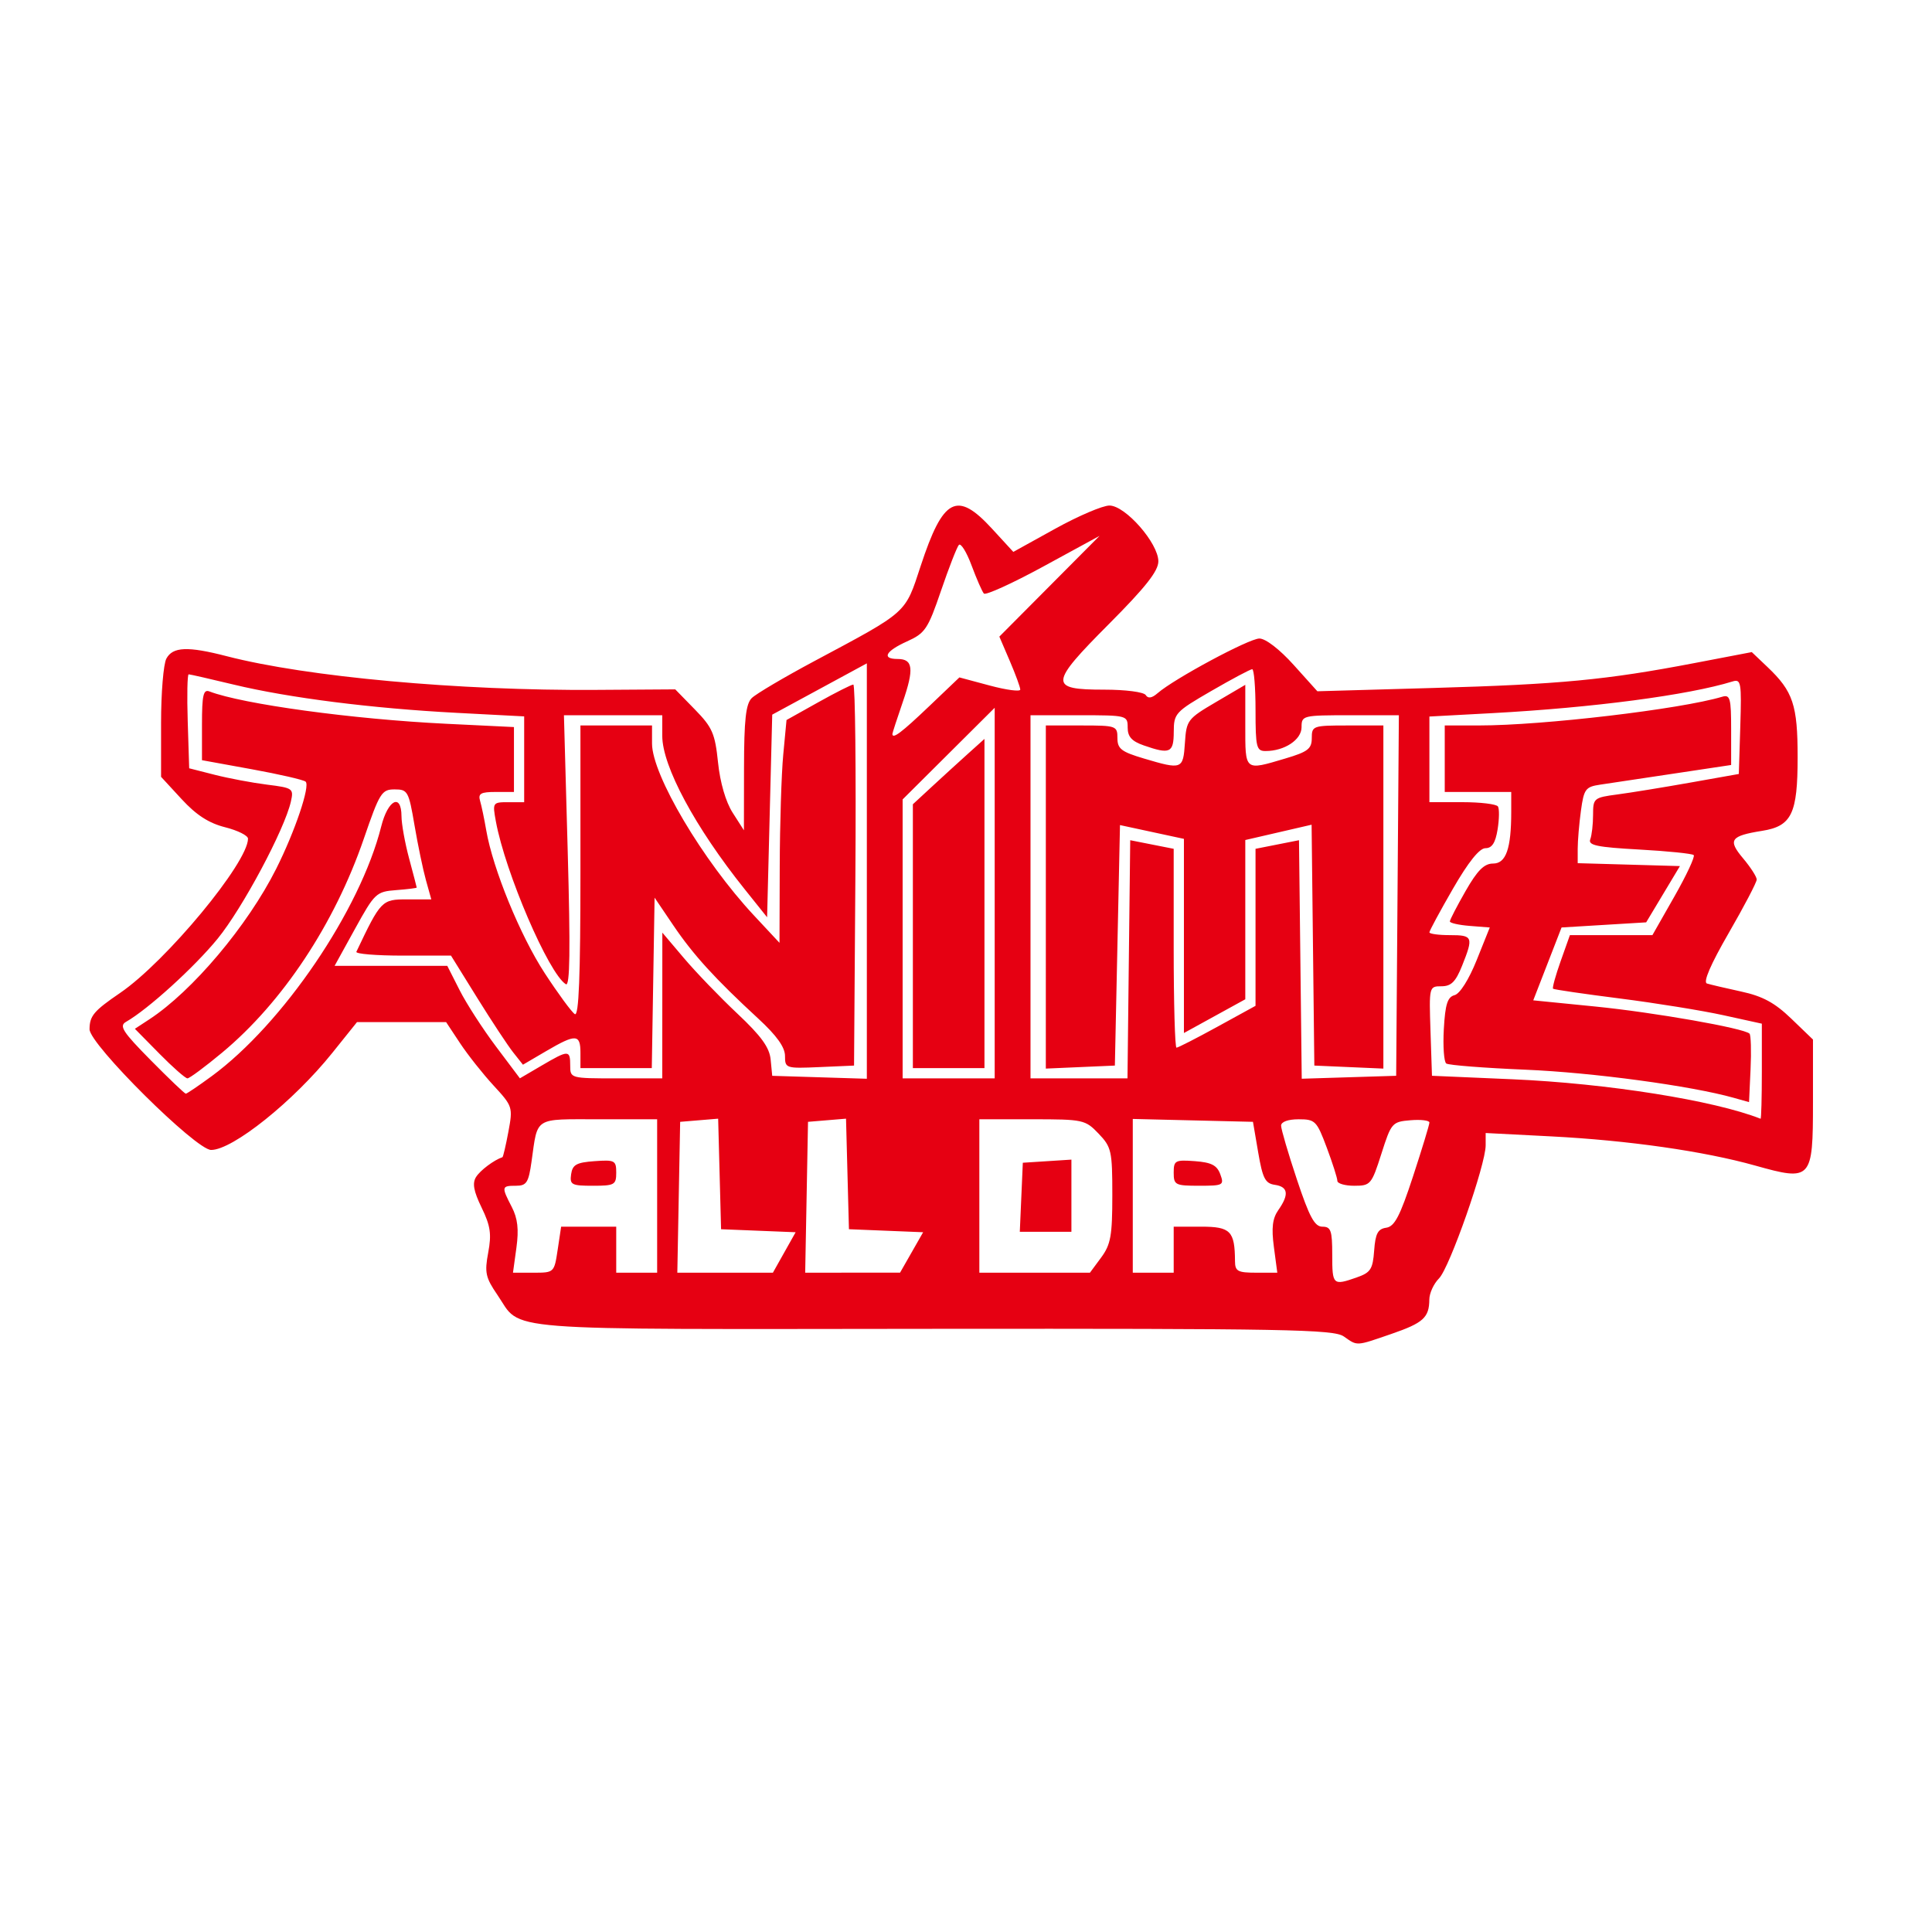
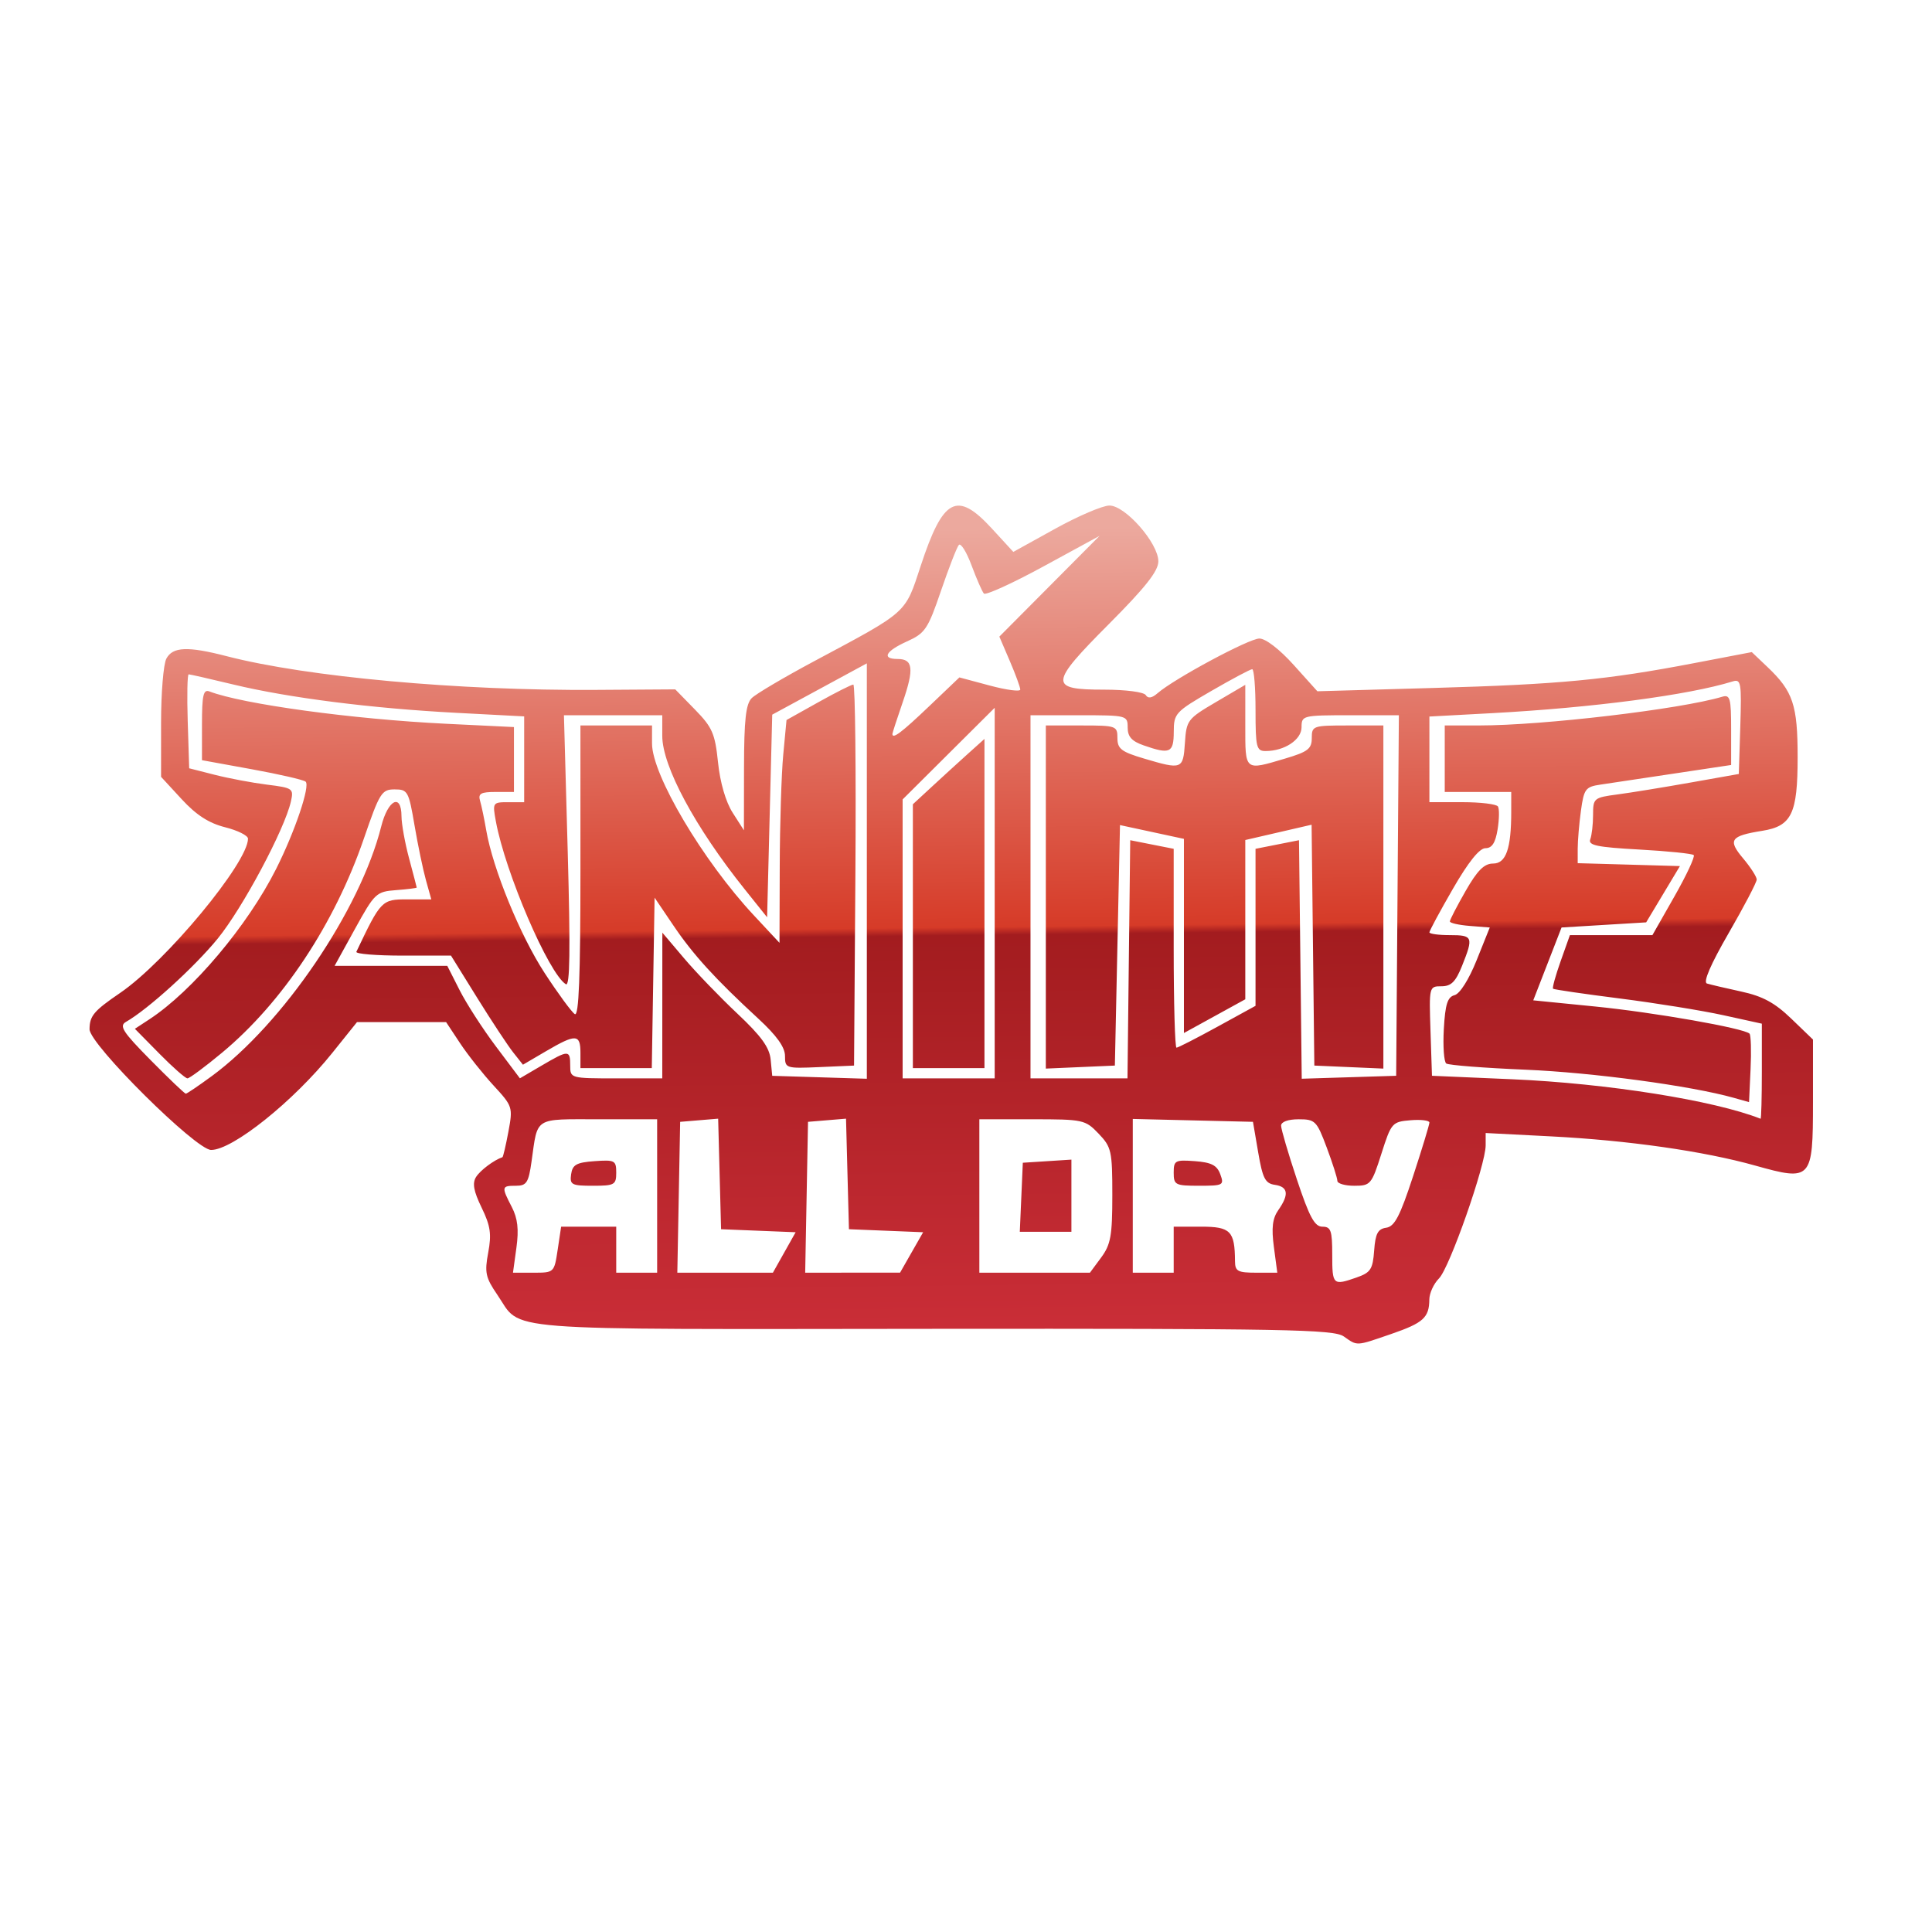
- <svg xmlns="http://www.w3.org/2000/svg" version="1.1" id="Layer_1" x="0px" y="0px" width="280px" height="280px" viewBox="0 0 280 280" enable-background="new 0 0 280 280" xml:space="preserve">
+ <svg xmlns="http://www.w3.org/2000/svg" xmlns:xlink="http://www.w3.org/1999/xlink" version="1.1" id="Layer_1" x="0px" y="0px" width="280px" height="280px" viewBox="0 0 280 280" enable-background="new 0 0 280 280" xml:space="preserve">
  <defs id="defs216276">
- 	
- 	
- 	
- </defs>
+     <linearGradient id="linearGradient1">
+       <stop style="stop-color:#eca99e;stop-opacity:1;" offset="0" id="stop1" />
+       <stop style="stop-color:#d63b28;stop-opacity:1;" offset="0.49" id="stop3" />
+       <stop style="stop-color:#a31c1f;stop-opacity:1;" offset="0.5" id="stop4" />
+       <stop style="stop-color:#cb2e38;stop-opacity:1;" offset="1" id="stop2" />
+     </linearGradient>
+     <linearGradient xlink:href="#linearGradient1" id="linearGradient2" x1="128.746" y1="76.78" x2="130.154" y2="194.569" gradientUnits="userSpaceOnUse" />
+   </defs>
  <g id="layer2" />
  <g id="layer1" />
  <path style="fill:#000000" d="m -940.626,418.918 v -74 h 341.5 341.5 v 74 74 h -341.5 -341.5 z m 278.761,12.75 0.261,-43.75 h 16.989 16.989 v -10.5 -10.5 h -47 -47 v 10.5 10.5 h 17 17 v 44.03 44.03 l 12.75,-0.28 12.75,-0.28 z m 149.56,40 c 0.875,-2.337 5.919,-16.625 11.207,-31.75 5.288,-15.125 13.183,-37.597 17.544,-49.938 4.361,-12.341 7.929,-22.579 7.929,-22.75 0,-0.172 -6.021,-0.312 -13.38,-0.312 h -13.38 l -11.787,34.75 c -13.745,40.523 -13.299,39.25 -13.765,39.25 -0.199,0 -5.947,-16.647 -12.775,-36.994 l -12.414,-36.994 -13.25,-0.006 c -7.988,-0.004 -13.25,0.383 -13.25,0.974 0,0.539 0.658,2.676 1.461,4.75 0.804,2.074 8.692,24.92 17.529,50.77 8.837,25.85 16.559,48.237 17.16,49.75 l 1.092,2.75 h 14.243 14.243 l 1.592,-4.25 z M -717.182,304.98 c -14.624,-2.302 -23.112,-10.672 -27.167,-26.79 -2.141,-8.509 -2.512,-52.159 -0.524,-61.666 2.619,-12.526 8.805,-21.828 17.419,-26.193 9.647,-4.888 27.659,-5.306 38.236,-0.887 8.697,3.634 16.059,13.949 18.646,26.125 1.577,7.424 2.311,42.569 1.104,52.849 -2.424,20.642 -9.043,30.953 -22.463,34.991 -5.875,1.768 -18.862,2.576 -25.25,1.57 z m 17.135,-17.947 c 6.939,-4.232 8.816,-14.699 8.167,-45.548 -0.519,-24.66 -1.564,-30.101 -6.734,-35.054 -2.564,-2.457 -3.873,-2.915 -8.448,-2.96 -13.17,-0.128 -16.526,8.593 -16.526,42.947 0,33.761 3.23,42.354 15.96,42.456 2.699,0.022 5.732,-0.715 7.58,-1.842 z m -181.478,11.636 c -0.572,-2.888 -4.639,-25.05 -9.039,-49.25 -4.4,-24.2 -8.689,-47.6 -9.531,-52 -0.842,-4.4 -1.532,-8.113 -1.532,-8.25 -9e-5,-0.138 4.941,-0.25 10.981,-0.25 10.575,0 10.999,0.083 11.474,2.25 0.271,1.238 1.837,11.475 3.479,22.75 1.642,11.275 4.202,28.825 5.688,39 1.486,10.175 2.981,18.83 3.324,19.234 0.342,0.404 3.453,-17.146 6.914,-39 3.461,-21.854 6.532,-40.746 6.824,-41.984 0.512,-2.163 0.954,-2.25 11.405,-2.25 10.455,0 10.893,0.086 11.392,2.25 0.286,1.238 3.24,19.575 6.564,40.75 3.324,21.175 6.308,39.175 6.63,40 0.419,1.074 12.822,-75.785 13.272,-82.25 0.029,-0.412 5.038,-0.75 11.132,-0.75 h 11.079 l -0.57,2.75 c -0.314,1.512 -4.842,26.375 -10.064,55.25 -5.222,28.875 -9.734,53.513 -10.028,54.75 -0.52,2.19 -0.879,2.25 -13.515,2.25 -9.715,0 -12.982,-0.314 -12.986,-1.25 -0.003,-0.688 -1.308,-9.575 -2.9,-19.75 -1.592,-10.175 -4.385,-28.282 -6.206,-40.238 -1.821,-11.956 -3.598,-21.406 -3.949,-21 -0.35,0.406 -2.3,11.763 -4.333,25.238 -2.033,13.475 -4.862,31.812 -6.286,40.75 l -2.59,16.25 h -12.794 -12.794 z m 262.898,-52.25 v -57.5 h 25.319 c 28.63,0 32.578,0.651 39.412,6.502 5.613,4.805 8.269,11.992 8.269,22.377 0,14.047 -4.2,22.453 -13.332,26.684 -4.083,1.892 -4.688,2.466 -3.117,2.96 12.943,4.069 14.25,6.674 15.914,31.707 1.108,16.672 1.512,19.248 3.426,21.836 l 2.17,2.934 h -12.991 -12.991 l -0.941,-3.75 c -0.518,-2.062 -1.173,-10.539 -1.457,-18.837 -0.791,-23.15 -2.478,-25.714 -17.282,-26.26 l -9.397,-0.347 v 24.597 24.597 h -11.5 -11.5 z m 42.41,-9.526 c 5.116,-2.591 7.021,-6.277 7.375,-14.274 0.546,-12.335 -3.847,-16.487 -18.398,-17.386 l -8.387,-0.518 v 17.205 17.205 l 8.25,-0.379 c 4.537,-0.208 9.56,-1.042 11.16,-1.853 z m 87.59,9.526 v -57.5 h 11.5 11.5 v 48 48 h 20.5 20.5 v 9.5 9.5 h -32 -32 z m 117,0.112 v -57.57 l 19.75,-0.271 c 23.675,-0.325 30.591,0.348 36.943,3.594 8.803,4.498 13.865,11.746 17.017,24.363 1.332,5.331 1.686,11.346 1.665,28.271 -0.029,24.101 -1.16,31.691 -6.2,41.617 -3.721,7.329 -7.026,10.499 -14.676,14.075 -5.975,2.794 -6.101,2.807 -30.25,3.147 l -24.25,0.342 z m 43.678,37.836 c 7.178,-5.22 9.905,-18.783 9.038,-44.948 -0.584,-17.619 -2.03,-23.977 -6.564,-28.851 -3.505,-3.767 -6.118,-4.674 -15.393,-5.342 l -7.759,-0.559 v 41.225 41.225 l 8.928,-0.349 c 7.045,-0.276 9.523,-0.782 11.75,-2.401 z M -896.126,122.039 c -8.802,-4.038 -15.067,-14.319 -14.299,-23.465 0.269,-3.208 7.96,-26.885 20.352,-62.657 l 19.919,-57.5 5.014,-5.055 c 8.204,-8.271 20.008,-9.862 29.95,-4.035 5.345,3.132 5.481,3.329 32.555,47.091 9.528,15.4 17.634,28.359 18.014,28.798 0.38,0.439 5.553,-13.286 11.496,-30.5 5.943,-17.214 11.855,-33.407 13.138,-35.986 4.002,-8.041 12.264,-12.827 22.08,-12.79 13.709,0.052 24.207,10.513 24.26,24.171 0.023,5.904 0.993,2.931 -31.667,96.985 -9.449,27.211 -11.135,30.178 -19.578,34.456 -4.346,2.202 -6.084,2.515 -12.246,2.204 -5.867,-0.296 -8.079,-0.917 -12.084,-3.393 -4.544,-2.808 -6.549,-5.678 -27.403,-39.223 -12.375,-19.906 -22.74,-36.2 -23.033,-36.208 -0.293,-0.008 -5.416,14.048 -11.385,31.235 -5.969,17.188 -11.646,32.831 -12.617,34.763 -4.265,8.493 -11.818,12.943 -21.965,12.943 -4.185,0 -7.925,-0.653 -10.5,-1.835 z m 214.668,-0.725 c -8.421,-4.196 -13.168,-12.052 -13.168,-21.788 0,-4.501 3.505,-15.575 20.024,-63.278 14.701,-42.451 20.777,-58.754 22.858,-61.326 4.387,-5.425 12.104,-9.004 19.417,-9.004 7.48,0 13.149,2.54 18.235,8.169 8.08,8.944 8.483,16.017 1.966,34.496 -2.475,7.018 -4.5,12.889 -4.5,13.048 0,0.158 12.732,0.288 28.294,0.288 h 28.294 l 5.871,-17.25 c 3.229,-9.488 6.945,-19.725 8.258,-22.75 4.658,-10.734 12.173,-15.94 23.065,-15.978 7.316,-0.026 11.418,1.459 16.6,6.008 5.779,5.074 7.991,10.213 7.952,18.47 -0.031,6.476 -1.438,11.006 -18.789,60.5 -10.316,29.425 -19.163,54.905 -19.662,56.623 -1.28,4.413 -8.565,12.328 -13.343,14.499 -4.695,2.133 -12.983,2.42 -18.923,0.656 -6.26,-1.859 -13.106,-9.217 -15.165,-16.297 -2.052,-7.059 -1.618,-10.12 3.574,-25.175 2.186,-6.34 3.975,-12.152 3.975,-12.916 0,-1.152 -4.755,-1.389 -27.871,-1.389 h -27.871 l -6.789,19.75 c -9.666,28.12 -11.105,30.543 -21.171,35.632 -5.137,2.597 -14.851,2.144 -21.131,-0.985 z m 215.261,0.223 c -6.332,-2.948 -11.029,-8.516 -13.071,-15.495 -2.022,-6.91 -1.473,-10.207 4.601,-27.624 7.464,-21.403 22.217,-64.049 28.651,-82.823 6.389,-18.64 9.621,-23.674 17.717,-27.593 5.838,-2.826 15.484,-2.838 21.294,-0.025 5.898,2.855 10.965,8.808 12.823,15.063 2.253,7.588 2.034,9.376 -2.945,23.993 -2.476,7.268 -4.388,13.316 -4.25,13.44 0.138,0.124 17.127,-10.541 37.752,-23.699 45.415,-28.974 45.198,-28.855 52.787,-28.855 19.386,0 30.615,20.766 19.87,36.746 -2.724,4.051 -7.177,7.245 -32.376,23.225 -16.07,10.191 -30.011,19.022 -30.981,19.625 -1.548,0.964 0.24,3.188 14.718,18.309 20.058,20.949 21.489,23.122 21.458,32.594 -0.047,14.593 -9.735,24.427 -24.113,24.478 -10.395,0.037 -12.85,-1.895 -43.817,-34.478 -15.158,-15.95 -27.895,-29.107 -28.304,-29.238 -0.409,-0.131 -4.789,11.516 -9.733,25.882 -7.674,22.296 -9.542,26.747 -12.761,30.404 -7.541,8.567 -18.906,10.92 -29.32,6.071 z M -596.902,-72.691 c -0.335,-0.335 -0.647,-26.66 -0.694,-58.5 l -0.086,-57.891 h 169.543 169.543 l -0.047,57.001 c -0.026,31.35 -0.306,57.675 -0.622,58.5 -0.508,1.324 -20.214,1.5 -168.802,1.5 -92.524,0 -168.5,-0.274 -168.835,-0.609 z" id="path1105" />
-   <path style="fill:#e60012;stroke-width:0.741;fill-opacity:1" d="m 194.735,193.68 c -1.445,-1.012 -8.442,-1.141 -59.646,-1.096 -64.184,0.056 -59.333,0.436 -63.008,-4.928 -1.71,-2.497 -1.869,-3.227 -1.326,-6.12 0.503,-2.683 0.329,-3.876 -0.954,-6.516 -1.166,-2.4 -1.372,-3.545 -0.802,-4.449 0.609,-0.965 2.602,-2.458 3.818,-2.86 0.101,-0.034 0.49,-1.695 0.863,-3.692 0.664,-3.556 0.62,-3.695 -2.147,-6.696 -1.554,-1.686 -3.737,-4.444 -4.853,-6.129 l -2.028,-3.064 H 58.196 51.74 l -3.59,4.475 c -5.613,6.999 -14.426,14.055 -17.553,14.055 -2.205,0 -17.638,-15.321 -17.62,-17.493 0.016,-1.948 0.608,-2.652 4.436,-5.267 6.653,-4.545 18.53,-18.874 18.53,-22.355 0,-0.45 -1.493,-1.195 -3.318,-1.654 -2.361,-0.595 -4.178,-1.768 -6.3,-4.071 l -2.982,-3.235 v -7.848 c 0,-4.316 0.345,-8.493 0.767,-9.282 0.925,-1.729 3.099,-1.816 8.761,-0.351 11.592,2.999 33.625,5.009 53.488,4.88 l 11.503,-0.075 2.855,2.923 c 2.523,2.583 2.912,3.475 3.345,7.664 0.302,2.92 1.117,5.72 2.122,7.289 l 1.631,2.549 0.013,-9.027 c 0.01,-6.986 0.262,-9.276 1.114,-10.129 0.606,-0.606 4.692,-3.021 9.08,-5.366 13.639,-7.29 13.12,-6.825 15.413,-13.799 3.25,-9.886 5.251,-10.928 10.338,-5.387 l 3.084,3.359 6.073,-3.359 c 3.34,-1.848 6.876,-3.359 7.858,-3.359 2.307,0 7.089,5.456 7.089,8.088 0,1.401 -1.853,3.751 -7.146,9.065 -8.686,8.718 -8.746,9.53 -0.703,9.53 3.119,0 5.752,0.345 6.026,0.789 0.328,0.531 0.889,0.441 1.711,-0.275 2.413,-2.1 13.259,-7.926 14.755,-7.926 0.899,0 2.938,1.571 4.964,3.823 l 3.438,3.823 16.829,-0.48 c 18.323,-0.522 25.048,-1.163 37.78,-3.599 l 8.351,-1.598 2.277,2.165 c 3.71,3.527 4.368,5.499 4.368,13.081 0,8.178 -0.864,9.973 -5.127,10.655 -4.624,0.739 -5.027,1.318 -2.778,3.991 1.086,1.291 1.975,2.672 1.975,3.07 0,0.398 -1.827,3.888 -4.06,7.755 -2.631,4.558 -3.74,7.131 -3.15,7.315 0.5,0.156 2.744,0.682 4.986,1.169 3.09,0.671 4.839,1.619 7.227,3.918 l 3.15,3.033 v 9.085 c 0,11.253 -0.2,11.472 -8.381,9.177 -7.438,-2.087 -18.403,-3.654 -29.605,-4.23 l -9.45,-0.486 v 1.78 c 0,2.836 -5.232,17.763 -6.763,19.293 -0.765,0.765 -1.396,2.141 -1.402,3.058 -0.018,2.622 -0.871,3.394 -5.515,4.992 -5.199,1.789 -4.864,1.772 -6.899,0.347 z m 1.898,-8.548 c 2.008,-0.7 2.323,-1.186 2.52,-3.891 0.179,-2.462 0.535,-3.136 1.746,-3.309 1.215,-0.174 1.998,-1.673 3.891,-7.45 1.304,-3.978 2.371,-7.486 2.371,-7.795 0,-0.309 -1.234,-0.459 -2.742,-0.333 -2.66,0.223 -2.786,0.368 -4.219,4.863 -1.42,4.451 -1.574,4.633 -3.929,4.633 -1.348,0 -2.451,-0.321 -2.451,-0.713 0,-0.392 -0.691,-2.56 -1.536,-4.818 -1.452,-3.882 -1.674,-4.104 -4.077,-4.104 -1.536,0 -2.541,0.366 -2.541,0.925 0,0.509 1.028,4.011 2.285,7.783 1.823,5.471 2.572,6.858 3.706,6.858 1.229,0 1.421,0.553 1.421,4.077 0,4.39 0.099,4.482 3.556,3.277 z m -115.809,-4.018 0.5,-3.335 h 3.992 3.992 v 3.335 3.335 h 2.965 2.965 v -11.118 -11.118 h -8.474 c -9.472,0 -8.805,-0.419 -9.728,6.115 -0.434,3.078 -0.72,3.521 -2.266,3.521 -2.092,0 -2.119,0.138 -0.598,3.079 0.855,1.653 1.036,3.243 0.672,5.893 l -0.499,3.629 h 2.989 c 2.974,0 2.991,-0.017 3.489,-3.335 z m 1.948,-10.933 c 0.197,-1.386 0.768,-1.706 3.387,-1.896 2.944,-0.213 3.15,-0.104 3.15,1.668 0,1.757 -0.248,1.896 -3.387,1.896 -3.088,0 -3.366,-0.147 -3.15,-1.668 z m 30.889,11.336 1.648,-2.932 -5.403,-0.218 -5.403,-0.218 -0.211,-8.011 -0.211,-8.011 -2.754,0.229 -2.754,0.229 -0.205,10.933 -0.205,10.933 h 6.925 6.925 z m 18.456,-0.006 1.671,-2.927 -5.377,-0.218 -5.377,-0.218 -0.211,-8.011 -0.211,-8.011 -2.754,0.229 -2.754,0.229 -0.205,10.933 -0.205,10.933 6.876,-0.006 6.876,-0.006 z m 27.467,0.744 c 1.393,-1.884 1.622,-3.16 1.622,-9.039 0,-6.419 -0.124,-6.975 -1.992,-8.924 -1.93,-2.015 -2.228,-2.079 -9.636,-2.079 h -7.644 v 11.118 11.118 h 8.014 8.014 z m -11.568,-8.739 0.219,-5.003 3.521,-0.226 3.521,-0.226 v 5.229 5.229 h -3.74 -3.74 z m 22.085,7.597 v -3.335 h 3.99 c 4.247,0 4.868,0.634 4.894,5.003 0.009,1.459 0.394,1.668 3.07,1.668 h 3.06 l -0.494,-3.726 c -0.369,-2.781 -0.205,-4.138 0.646,-5.353 1.581,-2.257 1.425,-3.377 -0.509,-3.655 -1.391,-0.2 -1.768,-0.933 -2.409,-4.684 l -0.76,-4.447 -8.709,-0.209 -8.709,-0.209 v 11.142 11.142 h 2.965 2.965 z m 0,-11.161 c 0,-1.765 0.212,-1.88 3.07,-1.668 2.394,0.178 3.204,0.595 3.682,1.896 0.583,1.588 0.436,1.668 -3.07,1.668 -3.456,0 -3.682,-0.117 -3.682,-1.896 z m 85.238,-14.667 v -6.927 l -5.585,-1.227 c -3.072,-0.675 -9.826,-1.766 -15.009,-2.424 -5.183,-0.658 -9.532,-1.294 -9.665,-1.413 -0.132,-0.119 0.363,-1.915 1.1,-3.991 l 1.341,-3.775 h 5.979 5.979 l 3.189,-5.606 c 1.754,-3.083 3.013,-5.781 2.798,-5.996 -0.215,-0.215 -3.769,-0.577 -7.897,-0.805 -6.103,-0.336 -7.43,-0.612 -7.098,-1.476 0.224,-0.584 0.408,-2.182 0.408,-3.551 0,-2.409 0.113,-2.503 3.521,-2.956 1.936,-0.257 6.689,-1.03 10.562,-1.718 l 7.041,-1.25 0.214,-6.91 c 0.197,-6.349 0.106,-6.877 -1.112,-6.5 -6.396,1.981 -20.249,3.807 -34.865,4.596 l -9.08,0.49 v 6.205 6.205 h 4.774 c 2.626,0 4.948,0.281 5.161,0.625 0.213,0.344 0.189,1.845 -0.053,3.335 -0.315,1.941 -0.815,2.71 -1.76,2.71 -0.871,0 -2.478,2.007 -4.721,5.895 -1.87,3.242 -3.4,6.077 -3.4,6.3 0,0.223 1.334,0.405 2.965,0.405 3.337,0 3.441,0.262 1.773,4.432 -0.934,2.335 -1.582,2.98 -2.994,2.98 -1.787,0 -1.8,0.052 -1.587,6.486 l 0.214,6.486 11.628,0.504 c 13.754,0.596 29.268,3.063 35.994,5.723 0.102,0.04 0.185,-3.044 0.185,-6.854 z m -4.077,3.818 c -6.151,-1.736 -20.451,-3.667 -30.158,-4.073 -5.988,-0.251 -11.163,-0.655 -11.5,-0.898 -0.337,-0.243 -0.496,-2.496 -0.354,-5.005 0.204,-3.592 0.535,-4.635 1.56,-4.903 0.77,-0.201 2.076,-2.272 3.2,-5.073 l 1.899,-4.733 -2.892,-0.228 c -1.59,-0.125 -2.892,-0.418 -2.892,-0.651 0,-0.233 1.025,-2.215 2.278,-4.405 1.717,-3.001 2.698,-3.982 3.984,-3.982 1.878,0 2.632,-2.152 2.632,-7.505 v -2.872 h -4.818 -4.818 v -4.818 -4.818 l 5.003,-6.2e-4 c 9.257,-0.001 29.117,-2.348 35.207,-4.16 1.148,-0.342 1.297,0.206 1.297,4.752 v 5.138 l -8.339,1.253 c -4.586,0.689 -9.378,1.408 -10.649,1.597 -2.116,0.315 -2.35,0.633 -2.78,3.768 -0.258,1.883 -0.469,4.366 -0.469,5.518 v 2.094 l 7.407,0.211 7.407,0.211 -2.446,4.077 -2.446,4.077 -6.131,0.371 -6.131,0.371 -2.051,5.28 -2.051,5.28 8.965,0.894 c 8.553,0.853 21.589,3.145 22.378,3.934 0.204,0.204 0.272,2.521 0.151,5.148 l -0.221,4.776 z M 30.665,155.979 c 10.342,-7.592 21.542,-24.084 24.583,-36.199 0.977,-3.893 2.925,-4.875 2.94,-1.482 0.005,1.121 0.501,3.873 1.103,6.115 0.602,2.242 1.098,4.141 1.103,4.219 0.005,0.079 -1.338,0.245 -2.984,0.371 -2.881,0.219 -3.103,0.428 -5.955,5.602 l -2.962,5.374 h 8.166 8.166 l 1.79,3.532 c 0.984,1.942 3.352,5.61 5.261,8.149 l 3.471,4.618 3.155,-1.849 c 3.908,-2.29 4.137,-2.29 4.137,0.004 0,1.839 0.049,1.853 6.671,1.853 h 6.671 l 0.005,-10.562 0.005,-10.562 3.139,3.706 c 1.726,2.038 5.207,5.653 7.736,8.032 3.464,3.259 4.653,4.904 4.824,6.671 l 0.227,2.345 6.856,0.213 6.856,0.213 V 126.239 96.138 l -6.856,3.717 -6.856,3.717 -0.371,14.682 -0.371,14.682 -3.262,-4.077 c -7.173,-8.963 -11.933,-17.824 -11.933,-22.211 v -2.989 h -7.125 -7.125 l 0.548,19.744 c 0.398,14.319 0.324,19.605 -0.269,19.239 -2.487,-1.537 -8.785,-16.192 -10.144,-23.602 -0.5,-2.725 -0.465,-2.78 1.796,-2.78 h 2.306 v -6.218 -6.218 l -9.821,-0.515 c -12.266,-0.643 -24.278,-2.167 -32.289,-4.096 -3.389,-0.816 -6.32,-1.484 -6.513,-1.484 -0.193,0 -0.256,3.064 -0.138,6.809 l 0.213,6.809 3.701,0.942 c 2.036,0.518 5.451,1.161 7.59,1.428 3.737,0.467 3.872,0.562 3.45,2.44 -0.911,4.051 -7.008,15.468 -10.621,19.889 -3.39,4.148 -10.106,10.244 -13.273,12.047 -1.038,0.591 -0.495,1.436 3.572,5.555 2.638,2.672 4.928,4.858 5.089,4.858 0.161,0 1.843,-1.138 3.737,-2.529 z m -7.58,-3.287 -3.538,-3.591 2.083,-1.363 c 6.256,-4.092 14.259,-13.587 18.399,-21.827 2.728,-5.431 4.958,-12.043 4.261,-12.632 -0.31,-0.262 -3.816,-1.068 -7.791,-1.792 l -7.227,-1.315 v -5.189 c 0,-4.227 0.199,-5.113 1.074,-4.777 4.818,1.849 20.791,4.031 34.319,4.688 l 9.821,0.477 v 4.703 4.703 h -2.644 c -2.169,0 -2.576,0.233 -2.263,1.297 0.21,0.713 0.611,2.631 0.891,4.262 0.961,5.584 4.917,15.249 8.47,20.692 1.954,2.993 3.919,5.669 4.367,5.946 0.584,0.361 0.814,-5.477 0.814,-20.665 v -21.168 h 5.188 5.188 v 2.619 c 0,4.543 7.364,16.969 14.75,24.889 l 3.724,3.993 0.034,-11.118 c 0.018,-6.115 0.247,-13.381 0.508,-16.146 l 0.475,-5.028 4.594,-2.569 c 2.527,-1.413 4.816,-2.569 5.088,-2.569 0.272,0 0.406,12.424 0.299,27.61 l -0.194,27.61 -5.003,0.219 c -4.889,0.214 -5.003,0.177 -5.003,-1.617 0,-1.264 -1.206,-2.949 -3.873,-5.408 -6.264,-5.776 -9.426,-9.247 -12.313,-13.515 l -2.715,-4.015 -0.203,12.353 -0.203,12.353 h -5.17 -5.17 v -2.224 c 0,-2.729 -0.669,-2.763 -4.961,-0.248 l -3.372,1.976 -1.418,-1.791 c -0.78,-0.985 -3.126,-4.542 -5.214,-7.905 l -3.796,-6.115 h -6.989 c -3.844,0 -6.87,-0.25 -6.724,-0.556 3.542,-7.454 3.682,-7.597 7.359,-7.597 h 3.499 l -0.776,-2.78 c -0.427,-1.529 -1.172,-5.114 -1.658,-7.968 -0.837,-4.926 -0.983,-5.188 -2.885,-5.188 -1.868,0 -2.168,0.481 -4.468,7.172 -4.235,12.321 -11.761,23.682 -20.514,30.966 -2.472,2.057 -4.739,3.74 -5.039,3.74 -0.3,0 -2.137,-1.616 -4.083,-3.592 z M 144.158,129.431 v -26.853 l -6.671,6.64 -6.671,6.64 v 20.213 20.213 h 6.671 6.671 z m -11.859,6.25 v -19.121 l 2.78,-2.57 c 1.529,-1.413 3.864,-3.545 5.188,-4.736 l 2.409,-2.166 v 23.857 23.857 h -5.188 -5.188 z m 31.302,3.346 0.199,-17.257 3.15,0.623 3.15,0.623 v 14.41 c 0,7.925 0.182,14.41 0.406,14.41 0.223,0 2.891,-1.364 5.93,-3.032 l 5.524,-3.032 v -11.378 -11.378 l 3.15,-0.623 3.15,-0.623 0.199,17.284 0.199,17.284 6.843,-0.213 6.843,-0.213 0.195,-26.127 0.195,-26.127 h -7.051 c -6.898,0 -7.051,0.038 -7.051,1.734 0,1.818 -2.475,3.454 -5.223,3.454 -1.315,0 -1.448,-0.542 -1.448,-5.93 0,-3.261 -0.217,-5.93 -0.482,-5.93 -0.265,0 -2.929,1.418 -5.921,3.15 -5.225,3.026 -5.439,3.259 -5.448,5.93 -0.01,3.05 -0.544,3.291 -4.346,1.966 -1.745,-0.608 -2.334,-1.264 -2.334,-2.594 0,-1.755 -0.101,-1.78 -7.041,-1.78 h -7.041 v 26.313 26.313 h 7.028 7.028 z m -12.031,-9.022 v -24.864 h 5.188 c 5.018,0 5.188,0.06 5.188,1.824 0,1.557 0.563,1.992 3.841,2.965 5.529,1.642 5.685,1.583 5.94,-2.265 0.218,-3.286 0.375,-3.493 4.488,-5.91 l 4.262,-2.505 v 5.91 c 0,6.656 -0.148,6.535 5.795,4.77 3.277,-0.973 3.841,-1.408 3.841,-2.965 0,-1.765 0.17,-1.824 5.188,-1.824 h 5.188 v 24.864 24.864 l -5.003,-0.219 -5.003,-0.219 -0.198,-17.454 -0.198,-17.454 -4.805,1.11 -4.805,1.11 v 11.54 11.54 l -4.447,2.445 -4.447,2.445 v -14.069 -14.069 l -4.633,-0.999 -4.633,-0.999 -0.371,17.427 -0.371,17.427 -5.003,0.219 -5.003,0.219 z m -16.956,-27.606 4.429,-4.224 4.411,1.182 c 2.426,0.65 4.411,0.911 4.411,0.58 0,-0.331 -0.682,-2.193 -1.516,-4.138 l -1.516,-3.536 7.26,-7.3 7.26,-7.3 -8.15,4.44 c -4.483,2.442 -8.358,4.205 -8.612,3.918 -0.254,-0.287 -1.057,-2.122 -1.785,-4.077 -0.728,-1.955 -1.557,-3.289 -1.843,-2.965 -0.286,0.325 -1.45,3.313 -2.586,6.64 -1.899,5.561 -2.298,6.154 -4.926,7.339 -3.119,1.407 -3.725,2.547 -1.353,2.547 2.234,0 2.4,1.412 0.734,6.252 -0.824,2.396 -1.499,4.471 -1.499,4.611 0,0.8 1.319,-0.191 5.28,-3.97 z" id="path1" />
+   <path style="fill:url(#linearGradient2);stroke-width:0.741;fill-opacity:1" d="m 194.735,193.68 c -1.445,-1.012 -8.442,-1.141 -59.646,-1.096 -64.184,0.056 -59.333,0.436 -63.008,-4.928 -1.71,-2.497 -1.869,-3.227 -1.326,-6.12 0.503,-2.683 0.329,-3.876 -0.954,-6.516 -1.166,-2.4 -1.372,-3.545 -0.802,-4.449 0.609,-0.965 2.602,-2.458 3.818,-2.86 0.101,-0.034 0.49,-1.695 0.863,-3.692 0.664,-3.556 0.62,-3.695 -2.147,-6.696 -1.554,-1.686 -3.737,-4.444 -4.853,-6.129 l -2.028,-3.064 H 58.196 51.74 l -3.59,4.475 c -5.613,6.999 -14.426,14.055 -17.553,14.055 -2.205,0 -17.638,-15.321 -17.62,-17.493 0.016,-1.948 0.608,-2.652 4.436,-5.267 6.653,-4.545 18.53,-18.874 18.53,-22.355 0,-0.45 -1.493,-1.195 -3.318,-1.654 -2.361,-0.595 -4.178,-1.768 -6.3,-4.071 l -2.982,-3.235 v -7.848 c 0,-4.316 0.345,-8.493 0.767,-9.282 0.925,-1.729 3.099,-1.816 8.761,-0.351 11.592,2.999 33.625,5.009 53.488,4.88 l 11.503,-0.075 2.855,2.923 c 2.523,2.583 2.912,3.475 3.345,7.664 0.302,2.92 1.117,5.72 2.122,7.289 l 1.631,2.549 0.013,-9.027 c 0.01,-6.986 0.262,-9.276 1.114,-10.129 0.606,-0.606 4.692,-3.021 9.08,-5.366 13.639,-7.29 13.12,-6.825 15.413,-13.799 3.25,-9.886 5.251,-10.928 10.338,-5.387 l 3.084,3.359 6.073,-3.359 c 3.34,-1.848 6.876,-3.359 7.858,-3.359 2.307,0 7.089,5.456 7.089,8.088 0,1.401 -1.853,3.751 -7.146,9.065 -8.686,8.718 -8.746,9.53 -0.703,9.53 3.119,0 5.752,0.345 6.026,0.789 0.328,0.531 0.889,0.441 1.711,-0.275 2.413,-2.1 13.259,-7.926 14.755,-7.926 0.899,0 2.938,1.571 4.964,3.823 l 3.438,3.823 16.829,-0.48 c 18.323,-0.522 25.048,-1.163 37.78,-3.599 l 8.351,-1.598 2.277,2.165 c 3.71,3.527 4.368,5.499 4.368,13.081 0,8.178 -0.864,9.973 -5.127,10.655 -4.624,0.739 -5.027,1.318 -2.778,3.991 1.086,1.291 1.975,2.672 1.975,3.07 0,0.398 -1.827,3.888 -4.06,7.755 -2.631,4.558 -3.74,7.131 -3.15,7.315 0.5,0.156 2.744,0.682 4.986,1.169 3.09,0.671 4.839,1.619 7.227,3.918 l 3.15,3.033 v 9.085 c 0,11.253 -0.2,11.472 -8.381,9.177 -7.438,-2.087 -18.403,-3.654 -29.605,-4.23 l -9.45,-0.486 v 1.78 c 0,2.836 -5.232,17.763 -6.763,19.293 -0.765,0.765 -1.396,2.141 -1.402,3.058 -0.018,2.622 -0.871,3.394 -5.515,4.992 -5.199,1.789 -4.864,1.772 -6.899,0.347 z m 1.898,-8.548 c 2.008,-0.7 2.323,-1.186 2.52,-3.891 0.179,-2.462 0.535,-3.136 1.746,-3.309 1.215,-0.174 1.998,-1.673 3.891,-7.45 1.304,-3.978 2.371,-7.486 2.371,-7.795 0,-0.309 -1.234,-0.459 -2.742,-0.333 -2.66,0.223 -2.786,0.368 -4.219,4.863 -1.42,4.451 -1.574,4.633 -3.929,4.633 -1.348,0 -2.451,-0.321 -2.451,-0.713 0,-0.392 -0.691,-2.56 -1.536,-4.818 -1.452,-3.882 -1.674,-4.104 -4.077,-4.104 -1.536,0 -2.541,0.366 -2.541,0.925 0,0.509 1.028,4.011 2.285,7.783 1.823,5.471 2.572,6.858 3.706,6.858 1.229,0 1.421,0.553 1.421,4.077 0,4.39 0.099,4.482 3.556,3.277 z m -115.809,-4.018 0.5,-3.335 h 3.992 3.992 v 3.335 3.335 h 2.965 2.965 v -11.118 -11.118 h -8.474 c -9.472,0 -8.805,-0.419 -9.728,6.115 -0.434,3.078 -0.72,3.521 -2.266,3.521 -2.092,0 -2.119,0.138 -0.598,3.079 0.855,1.653 1.036,3.243 0.672,5.893 l -0.499,3.629 h 2.989 c 2.974,0 2.991,-0.017 3.489,-3.335 z m 1.948,-10.933 c 0.197,-1.386 0.768,-1.706 3.387,-1.896 2.944,-0.213 3.15,-0.104 3.15,1.668 0,1.757 -0.248,1.896 -3.387,1.896 -3.088,0 -3.366,-0.147 -3.15,-1.668 z m 30.889,11.336 1.648,-2.932 -5.403,-0.218 -5.403,-0.218 -0.211,-8.011 -0.211,-8.011 -2.754,0.229 -2.754,0.229 -0.205,10.933 -0.205,10.933 h 6.925 6.925 z m 18.456,-0.006 1.671,-2.927 -5.377,-0.218 -5.377,-0.218 -0.211,-8.011 -0.211,-8.011 -2.754,0.229 -2.754,0.229 -0.205,10.933 -0.205,10.933 6.876,-0.006 6.876,-0.006 z m 27.467,0.744 c 1.393,-1.884 1.622,-3.16 1.622,-9.039 0,-6.419 -0.124,-6.975 -1.992,-8.924 -1.93,-2.015 -2.228,-2.079 -9.636,-2.079 h -7.644 v 11.118 11.118 h 8.014 8.014 z m -11.568,-8.739 0.219,-5.003 3.521,-0.226 3.521,-0.226 v 5.229 5.229 h -3.74 -3.74 z m 22.085,7.597 v -3.335 h 3.99 c 4.247,0 4.868,0.634 4.894,5.003 0.009,1.459 0.394,1.668 3.07,1.668 h 3.06 l -0.494,-3.726 c -0.369,-2.781 -0.205,-4.138 0.646,-5.353 1.581,-2.257 1.425,-3.377 -0.509,-3.655 -1.391,-0.2 -1.768,-0.933 -2.409,-4.684 l -0.76,-4.447 -8.709,-0.209 -8.709,-0.209 v 11.142 11.142 h 2.965 2.965 z m 0,-11.161 c 0,-1.765 0.212,-1.88 3.07,-1.668 2.394,0.178 3.204,0.595 3.682,1.896 0.583,1.588 0.436,1.668 -3.07,1.668 -3.456,0 -3.682,-0.117 -3.682,-1.896 z m 85.238,-14.667 v -6.927 l -5.585,-1.227 c -3.072,-0.675 -9.826,-1.766 -15.009,-2.424 -5.183,-0.658 -9.532,-1.294 -9.665,-1.413 -0.132,-0.119 0.363,-1.915 1.1,-3.991 l 1.341,-3.775 h 5.979 5.979 l 3.189,-5.606 c 1.754,-3.083 3.013,-5.781 2.798,-5.996 -0.215,-0.215 -3.769,-0.577 -7.897,-0.805 -6.103,-0.336 -7.43,-0.612 -7.098,-1.476 0.224,-0.584 0.408,-2.182 0.408,-3.551 0,-2.409 0.113,-2.503 3.521,-2.956 1.936,-0.257 6.689,-1.03 10.562,-1.718 l 7.041,-1.25 0.214,-6.91 c 0.197,-6.349 0.106,-6.877 -1.112,-6.5 -6.396,1.981 -20.249,3.807 -34.865,4.596 l -9.08,0.49 v 6.205 6.205 h 4.774 c 2.626,0 4.948,0.281 5.161,0.625 0.213,0.344 0.189,1.845 -0.053,3.335 -0.315,1.941 -0.815,2.71 -1.76,2.71 -0.871,0 -2.478,2.007 -4.721,5.895 -1.87,3.242 -3.4,6.077 -3.4,6.3 0,0.223 1.334,0.405 2.965,0.405 3.337,0 3.441,0.262 1.773,4.432 -0.934,2.335 -1.582,2.98 -2.994,2.98 -1.787,0 -1.8,0.052 -1.587,6.486 l 0.214,6.486 11.628,0.504 c 13.754,0.596 29.268,3.063 35.994,5.723 0.102,0.04 0.185,-3.044 0.185,-6.854 z m -4.077,3.818 c -6.151,-1.736 -20.451,-3.667 -30.158,-4.073 -5.988,-0.251 -11.163,-0.655 -11.5,-0.898 -0.337,-0.243 -0.496,-2.496 -0.354,-5.005 0.204,-3.592 0.535,-4.635 1.56,-4.903 0.77,-0.201 2.076,-2.272 3.2,-5.073 l 1.899,-4.733 -2.892,-0.228 c -1.59,-0.125 -2.892,-0.418 -2.892,-0.651 0,-0.233 1.025,-2.215 2.278,-4.405 1.717,-3.001 2.698,-3.982 3.984,-3.982 1.878,0 2.632,-2.152 2.632,-7.505 v -2.872 h -4.818 -4.818 v -4.818 -4.818 l 5.003,-6.2e-4 c 9.257,-0.001 29.117,-2.348 35.207,-4.16 1.148,-0.342 1.297,0.206 1.297,4.752 v 5.138 l -8.339,1.253 c -4.586,0.689 -9.378,1.408 -10.649,1.597 -2.116,0.315 -2.35,0.633 -2.78,3.768 -0.258,1.883 -0.469,4.366 -0.469,5.518 v 2.094 l 7.407,0.211 7.407,0.211 -2.446,4.077 -2.446,4.077 -6.131,0.371 -6.131,0.371 -2.051,5.28 -2.051,5.28 8.965,0.894 c 8.553,0.853 21.589,3.145 22.378,3.934 0.204,0.204 0.272,2.521 0.151,5.148 l -0.221,4.776 z M 30.665,155.979 c 10.342,-7.592 21.542,-24.084 24.583,-36.199 0.977,-3.893 2.925,-4.875 2.94,-1.482 0.005,1.121 0.501,3.873 1.103,6.115 0.602,2.242 1.098,4.141 1.103,4.219 0.005,0.079 -1.338,0.245 -2.984,0.371 -2.881,0.219 -3.103,0.428 -5.955,5.602 l -2.962,5.374 h 8.166 8.166 l 1.79,3.532 c 0.984,1.942 3.352,5.61 5.261,8.149 l 3.471,4.618 3.155,-1.849 c 3.908,-2.29 4.137,-2.29 4.137,0.004 0,1.839 0.049,1.853 6.671,1.853 h 6.671 l 0.005,-10.562 0.005,-10.562 3.139,3.706 c 1.726,2.038 5.207,5.653 7.736,8.032 3.464,3.259 4.653,4.904 4.824,6.671 l 0.227,2.345 6.856,0.213 6.856,0.213 V 126.239 96.138 l -6.856,3.717 -6.856,3.717 -0.371,14.682 -0.371,14.682 -3.262,-4.077 c -7.173,-8.963 -11.933,-17.824 -11.933,-22.211 v -2.989 h -7.125 -7.125 l 0.548,19.744 c 0.398,14.319 0.324,19.605 -0.269,19.239 -2.487,-1.537 -8.785,-16.192 -10.144,-23.602 -0.5,-2.725 -0.465,-2.78 1.796,-2.78 h 2.306 v -6.218 -6.218 l -9.821,-0.515 c -12.266,-0.643 -24.278,-2.167 -32.289,-4.096 -3.389,-0.816 -6.32,-1.484 -6.513,-1.484 -0.193,0 -0.256,3.064 -0.138,6.809 l 0.213,6.809 3.701,0.942 c 2.036,0.518 5.451,1.161 7.59,1.428 3.737,0.467 3.872,0.562 3.45,2.44 -0.911,4.051 -7.008,15.468 -10.621,19.889 -3.39,4.148 -10.106,10.244 -13.273,12.047 -1.038,0.591 -0.495,1.436 3.572,5.555 2.638,2.672 4.928,4.858 5.089,4.858 0.161,0 1.843,-1.138 3.737,-2.529 z m -7.58,-3.287 -3.538,-3.591 2.083,-1.363 c 6.256,-4.092 14.259,-13.587 18.399,-21.827 2.728,-5.431 4.958,-12.043 4.261,-12.632 -0.31,-0.262 -3.816,-1.068 -7.791,-1.792 l -7.227,-1.315 v -5.189 c 0,-4.227 0.199,-5.113 1.074,-4.777 4.818,1.849 20.791,4.031 34.319,4.688 l 9.821,0.477 v 4.703 4.703 h -2.644 c -2.169,0 -2.576,0.233 -2.263,1.297 0.21,0.713 0.611,2.631 0.891,4.262 0.961,5.584 4.917,15.249 8.47,20.692 1.954,2.993 3.919,5.669 4.367,5.946 0.584,0.361 0.814,-5.477 0.814,-20.665 v -21.168 h 5.188 5.188 v 2.619 c 0,4.543 7.364,16.969 14.75,24.889 l 3.724,3.993 0.034,-11.118 c 0.018,-6.115 0.247,-13.381 0.508,-16.146 l 0.475,-5.028 4.594,-2.569 c 2.527,-1.413 4.816,-2.569 5.088,-2.569 0.272,0 0.406,12.424 0.299,27.61 l -0.194,27.61 -5.003,0.219 c -4.889,0.214 -5.003,0.177 -5.003,-1.617 0,-1.264 -1.206,-2.949 -3.873,-5.408 -6.264,-5.776 -9.426,-9.247 -12.313,-13.515 l -2.715,-4.015 -0.203,12.353 -0.203,12.353 h -5.17 -5.17 v -2.224 c 0,-2.729 -0.669,-2.763 -4.961,-0.248 l -3.372,1.976 -1.418,-1.791 c -0.78,-0.985 -3.126,-4.542 -5.214,-7.905 l -3.796,-6.115 h -6.989 c -3.844,0 -6.87,-0.25 -6.724,-0.556 3.542,-7.454 3.682,-7.597 7.359,-7.597 h 3.499 l -0.776,-2.78 c -0.427,-1.529 -1.172,-5.114 -1.658,-7.968 -0.837,-4.926 -0.983,-5.188 -2.885,-5.188 -1.868,0 -2.168,0.481 -4.468,7.172 -4.235,12.321 -11.761,23.682 -20.514,30.966 -2.472,2.057 -4.739,3.74 -5.039,3.74 -0.3,0 -2.137,-1.616 -4.083,-3.592 z M 144.158,129.431 v -26.853 l -6.671,6.64 -6.671,6.64 v 20.213 20.213 h 6.671 6.671 z m -11.859,6.25 v -19.121 l 2.78,-2.57 c 1.529,-1.413 3.864,-3.545 5.188,-4.736 l 2.409,-2.166 v 23.857 23.857 h -5.188 -5.188 z m 31.302,3.346 0.199,-17.257 3.15,0.623 3.15,0.623 v 14.41 c 0,7.925 0.182,14.41 0.406,14.41 0.223,0 2.891,-1.364 5.93,-3.032 l 5.524,-3.032 v -11.378 -11.378 l 3.15,-0.623 3.15,-0.623 0.199,17.284 0.199,17.284 6.843,-0.213 6.843,-0.213 0.195,-26.127 0.195,-26.127 h -7.051 c -6.898,0 -7.051,0.038 -7.051,1.734 0,1.818 -2.475,3.454 -5.223,3.454 -1.315,0 -1.448,-0.542 -1.448,-5.93 0,-3.261 -0.217,-5.93 -0.482,-5.93 -0.265,0 -2.929,1.418 -5.921,3.15 -5.225,3.026 -5.439,3.259 -5.448,5.93 -0.01,3.05 -0.544,3.291 -4.346,1.966 -1.745,-0.608 -2.334,-1.264 -2.334,-2.594 0,-1.755 -0.101,-1.78 -7.041,-1.78 h -7.041 v 26.313 26.313 h 7.028 7.028 z m -12.031,-9.022 v -24.864 h 5.188 c 5.018,0 5.188,0.06 5.188,1.824 0,1.557 0.563,1.992 3.841,2.965 5.529,1.642 5.685,1.583 5.94,-2.265 0.218,-3.286 0.375,-3.493 4.488,-5.91 l 4.262,-2.505 v 5.91 c 0,6.656 -0.148,6.535 5.795,4.77 3.277,-0.973 3.841,-1.408 3.841,-2.965 0,-1.765 0.17,-1.824 5.188,-1.824 h 5.188 v 24.864 24.864 l -5.003,-0.219 -5.003,-0.219 -0.198,-17.454 -0.198,-17.454 -4.805,1.11 -4.805,1.11 v 11.54 11.54 l -4.447,2.445 -4.447,2.445 v -14.069 -14.069 l -4.633,-0.999 -4.633,-0.999 -0.371,17.427 -0.371,17.427 -5.003,0.219 -5.003,0.219 z m -16.956,-27.606 4.429,-4.224 4.411,1.182 c 2.426,0.65 4.411,0.911 4.411,0.58 0,-0.331 -0.682,-2.193 -1.516,-4.138 l -1.516,-3.536 7.26,-7.3 7.26,-7.3 -8.15,4.44 c -4.483,2.442 -8.358,4.205 -8.612,3.918 -0.254,-0.287 -1.057,-2.122 -1.785,-4.077 -0.728,-1.955 -1.557,-3.289 -1.843,-2.965 -0.286,0.325 -1.45,3.313 -2.586,6.64 -1.899,5.561 -2.298,6.154 -4.926,7.339 -3.119,1.407 -3.725,2.547 -1.353,2.547 2.234,0 2.4,1.412 0.734,6.252 -0.824,2.396 -1.499,4.471 -1.499,4.611 0,0.8 1.319,-0.191 5.28,-3.97 z" id="path1" />
</svg>
